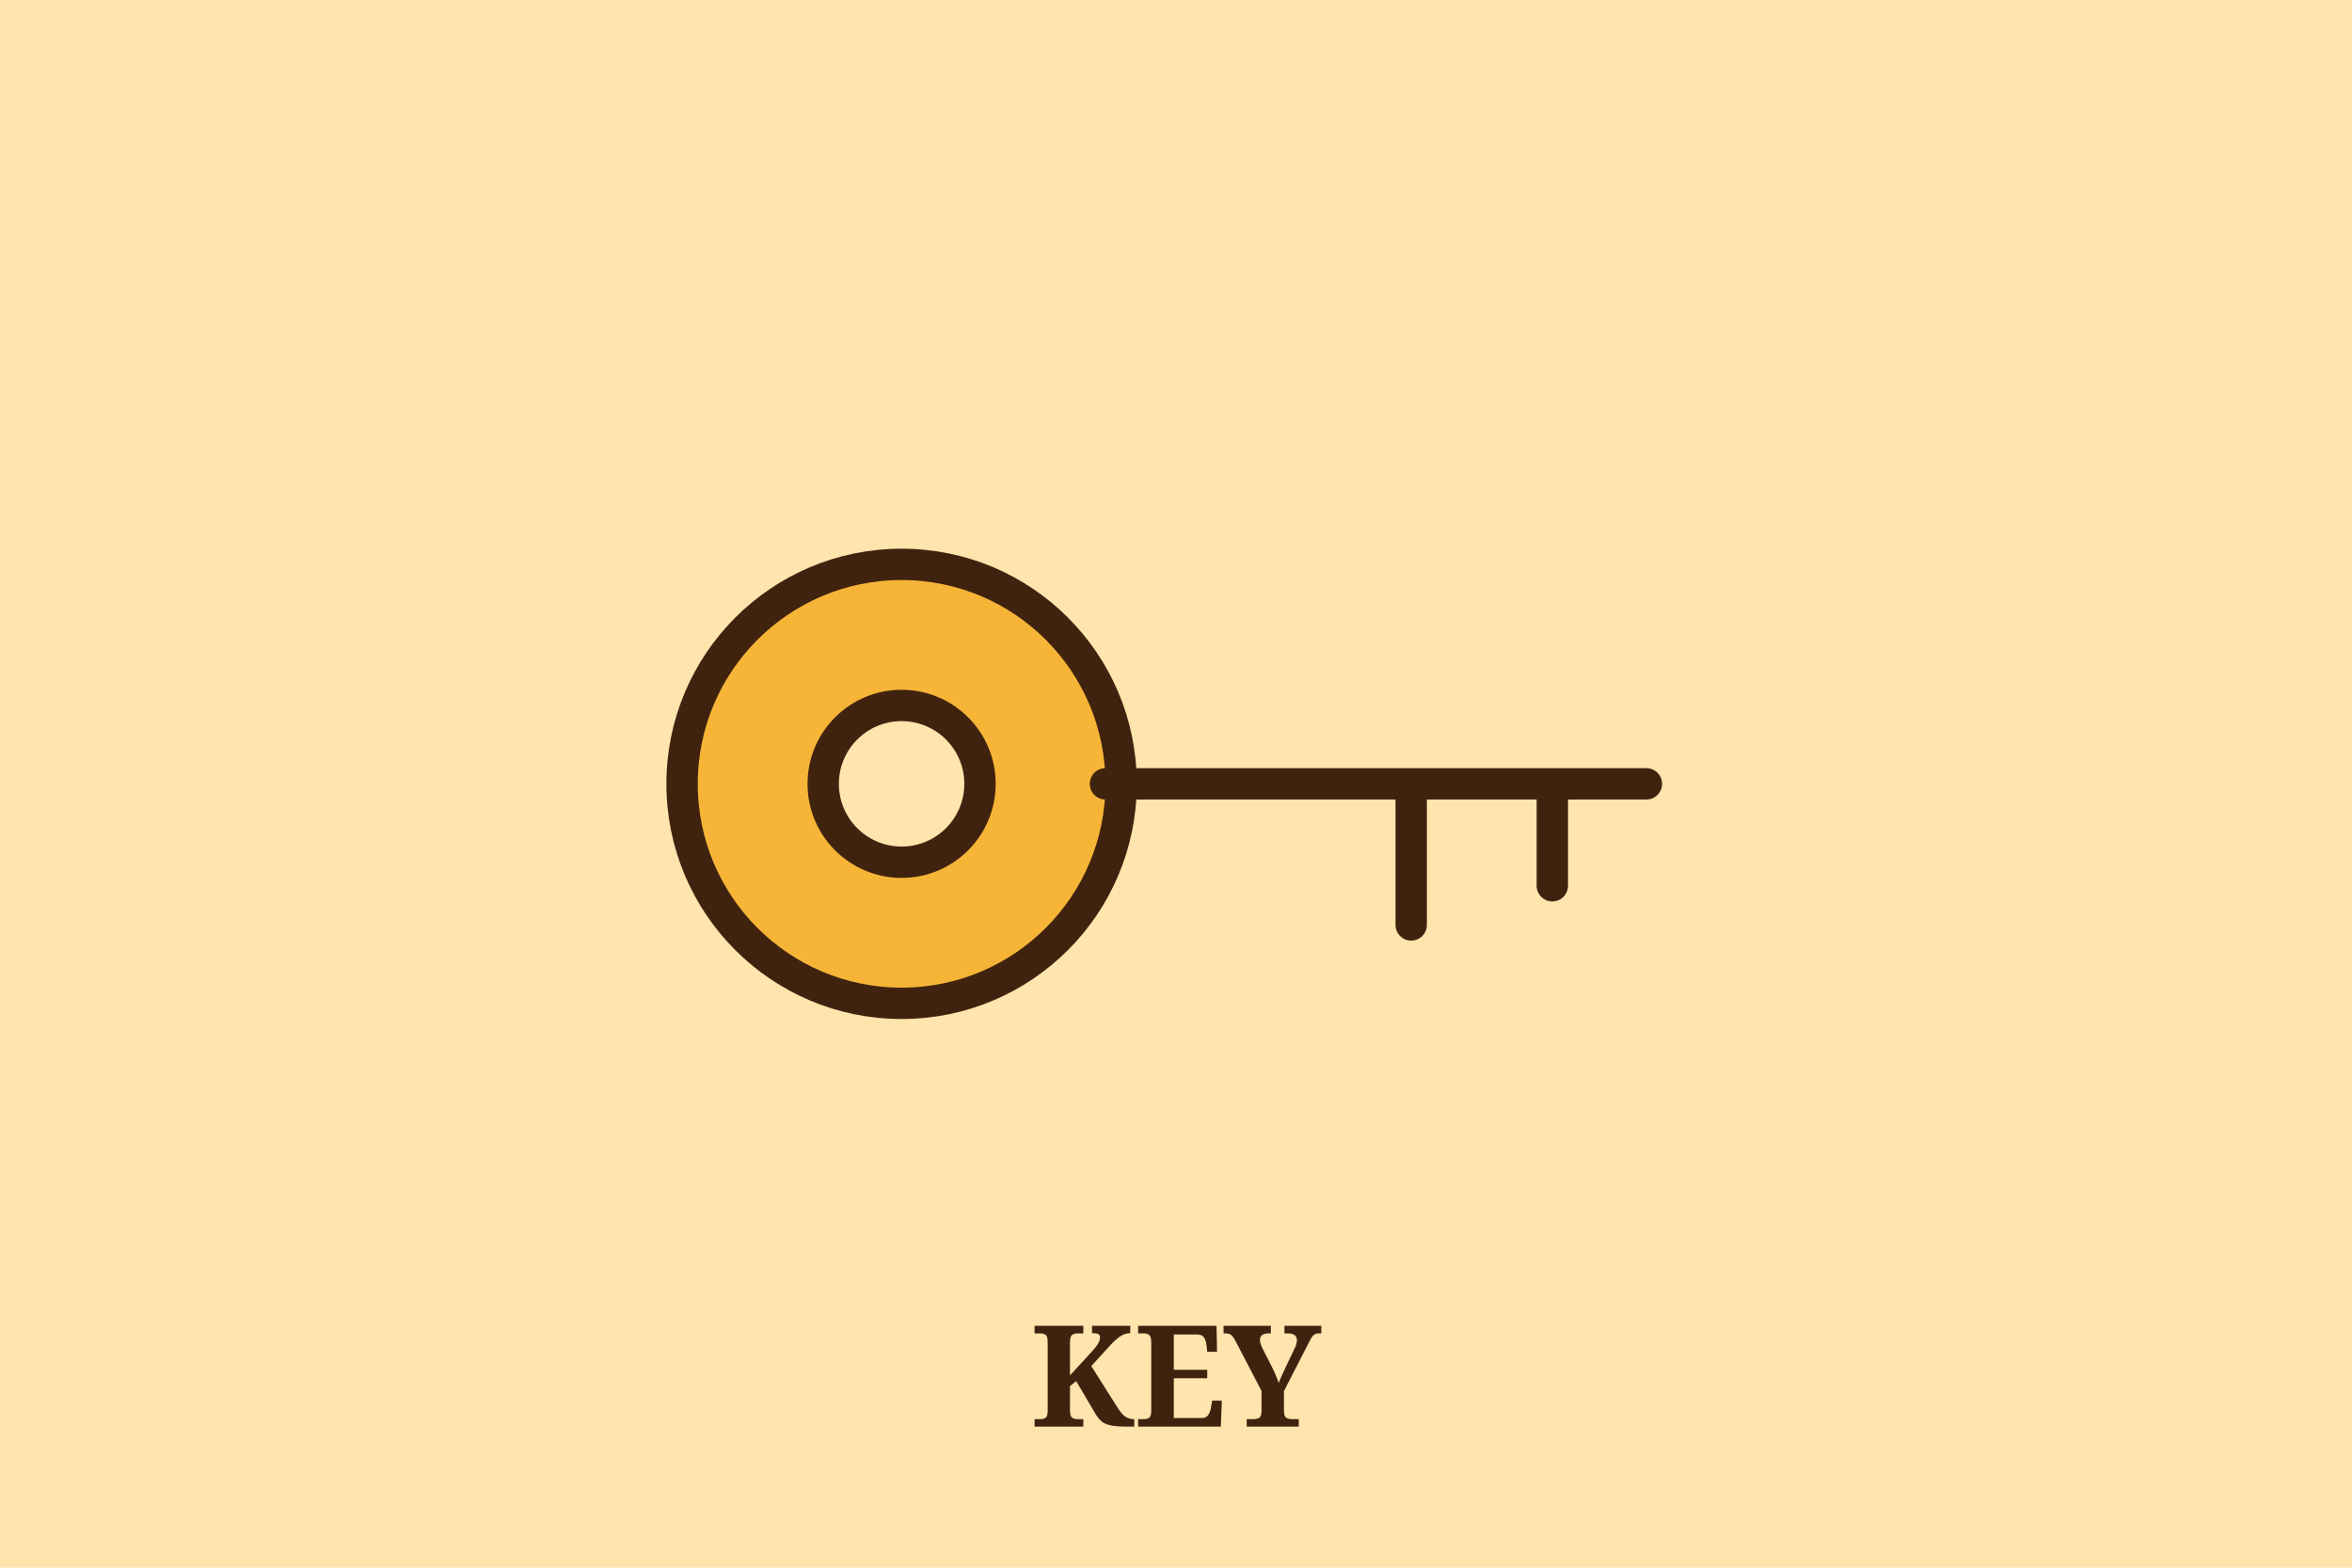
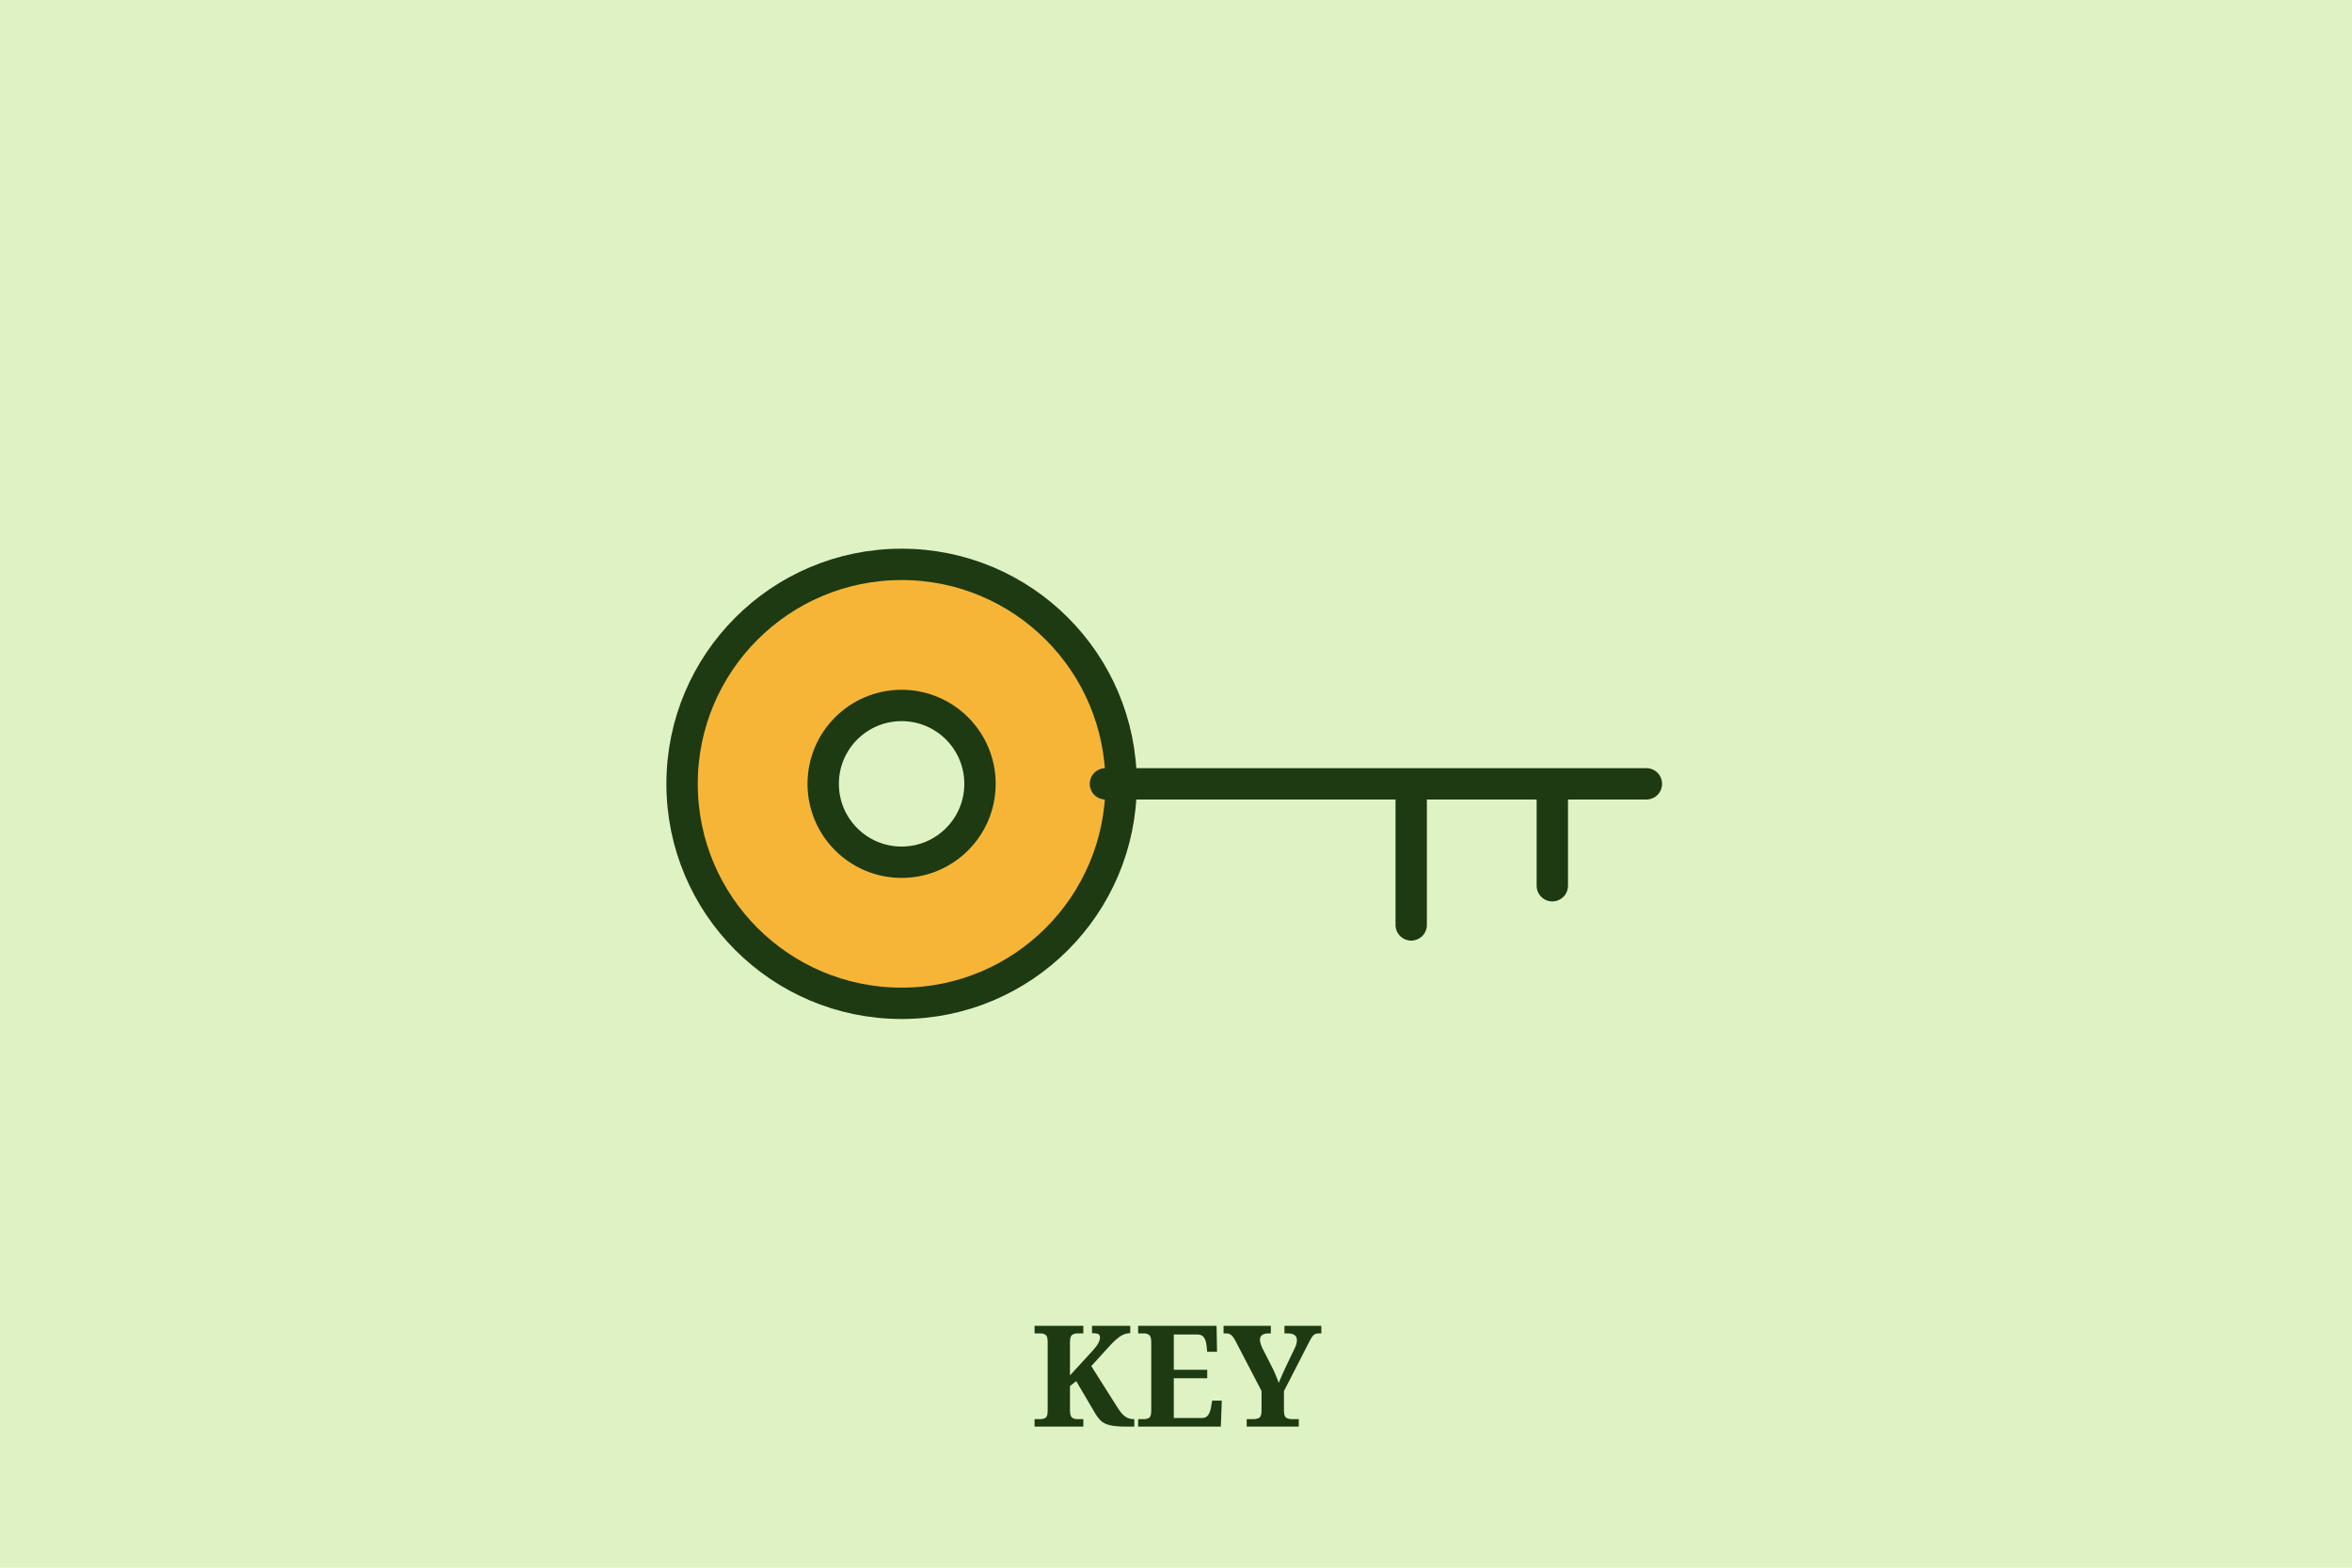
<svg xmlns="http://www.w3.org/2000/svg" viewBox="0 0 300 200">
-   <rect width="300" height="200" fill="#ffe4ad" />
-   <g fill="#f7b537" stroke="#40230f" stroke-width="4" stroke-linejoin="round" stroke-linecap="round">
+   <rect width="300" height="200" fill="#dff2c4" />
+   <g fill="#f7b537" stroke="#1d3a12" stroke-width="4" stroke-linejoin="round" stroke-linecap="round">
    <circle cx="115" cy="100" r="28" />
-     <circle cx="115" cy="100" r="10" fill="#ffe4ad" />
+     <circle cx="115" cy="100" r="10" fill="#dff2c4" />
    <path d="M141 100 H210 M180 100 V118 M198 100 V113" />
  </g>
-   <text x="150" y="182" text-anchor="middle" font-family="Georgia, serif" font-weight="700" font-size="18" fill="#40230f">KEY</text>
+   <text x="150" y="182" text-anchor="middle" font-family="Georgia, serif" font-weight="700" font-size="18" fill="#1d3a12">KEY</text>
</svg>
